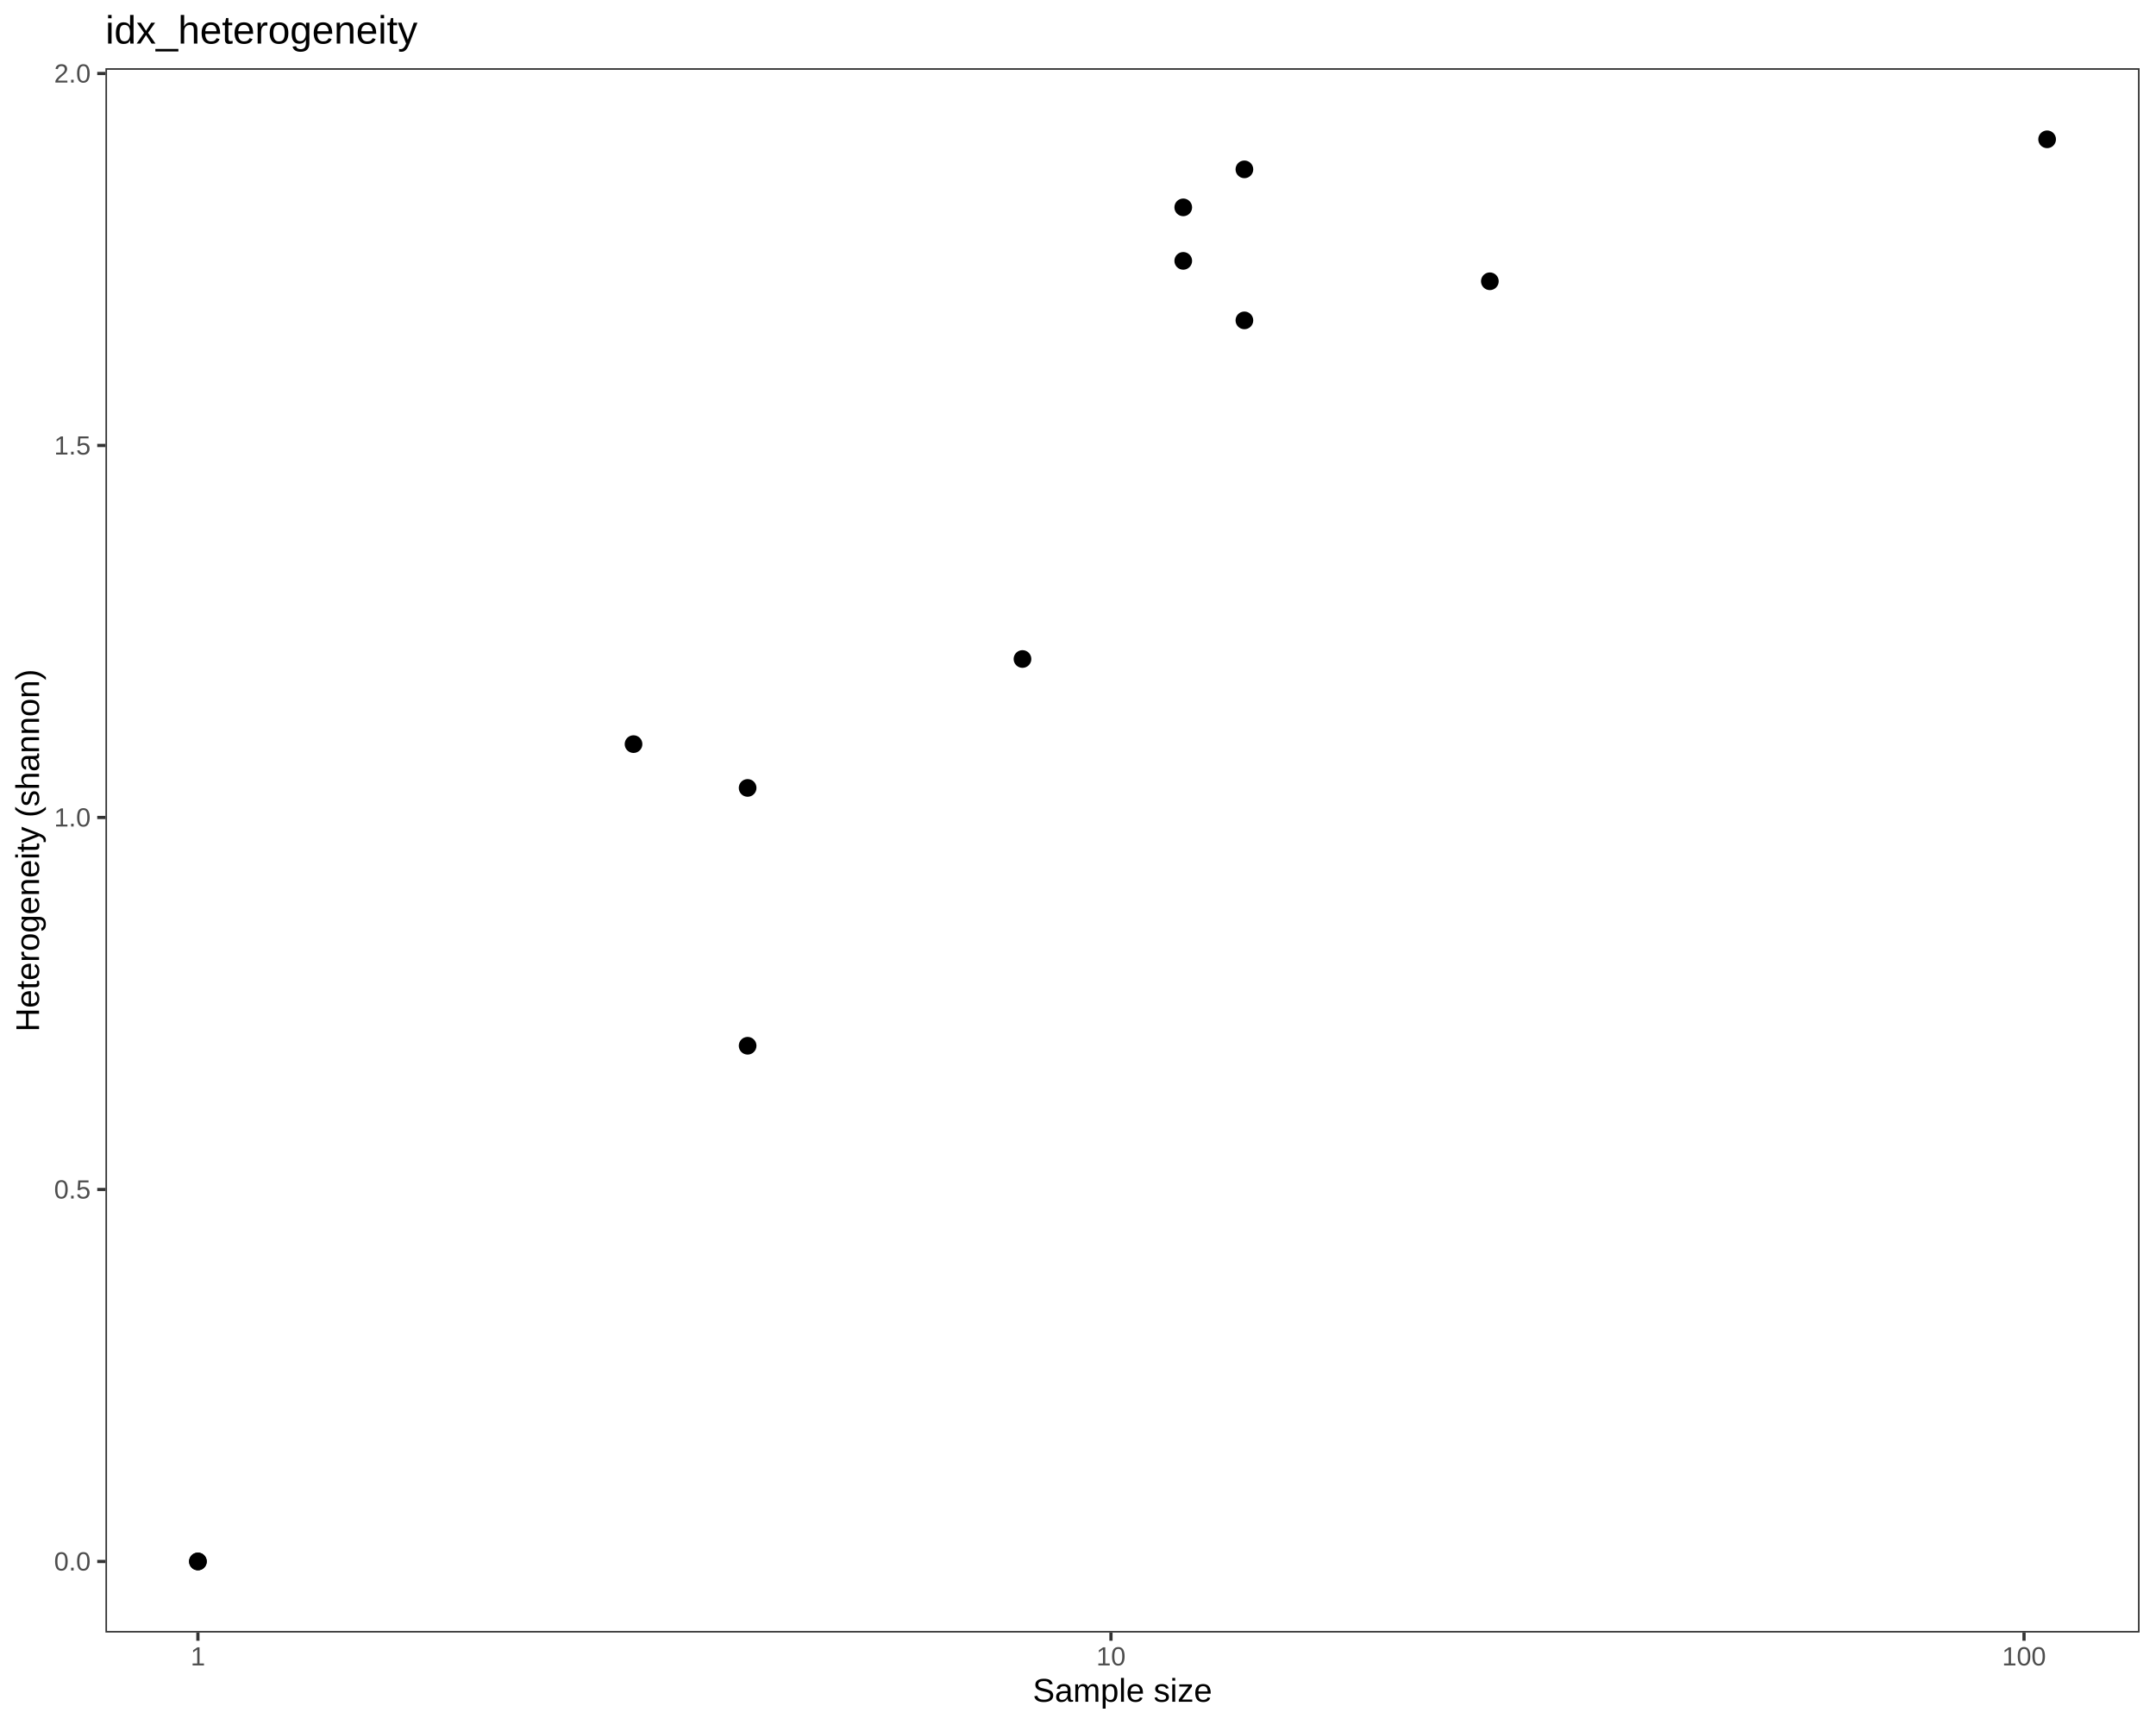
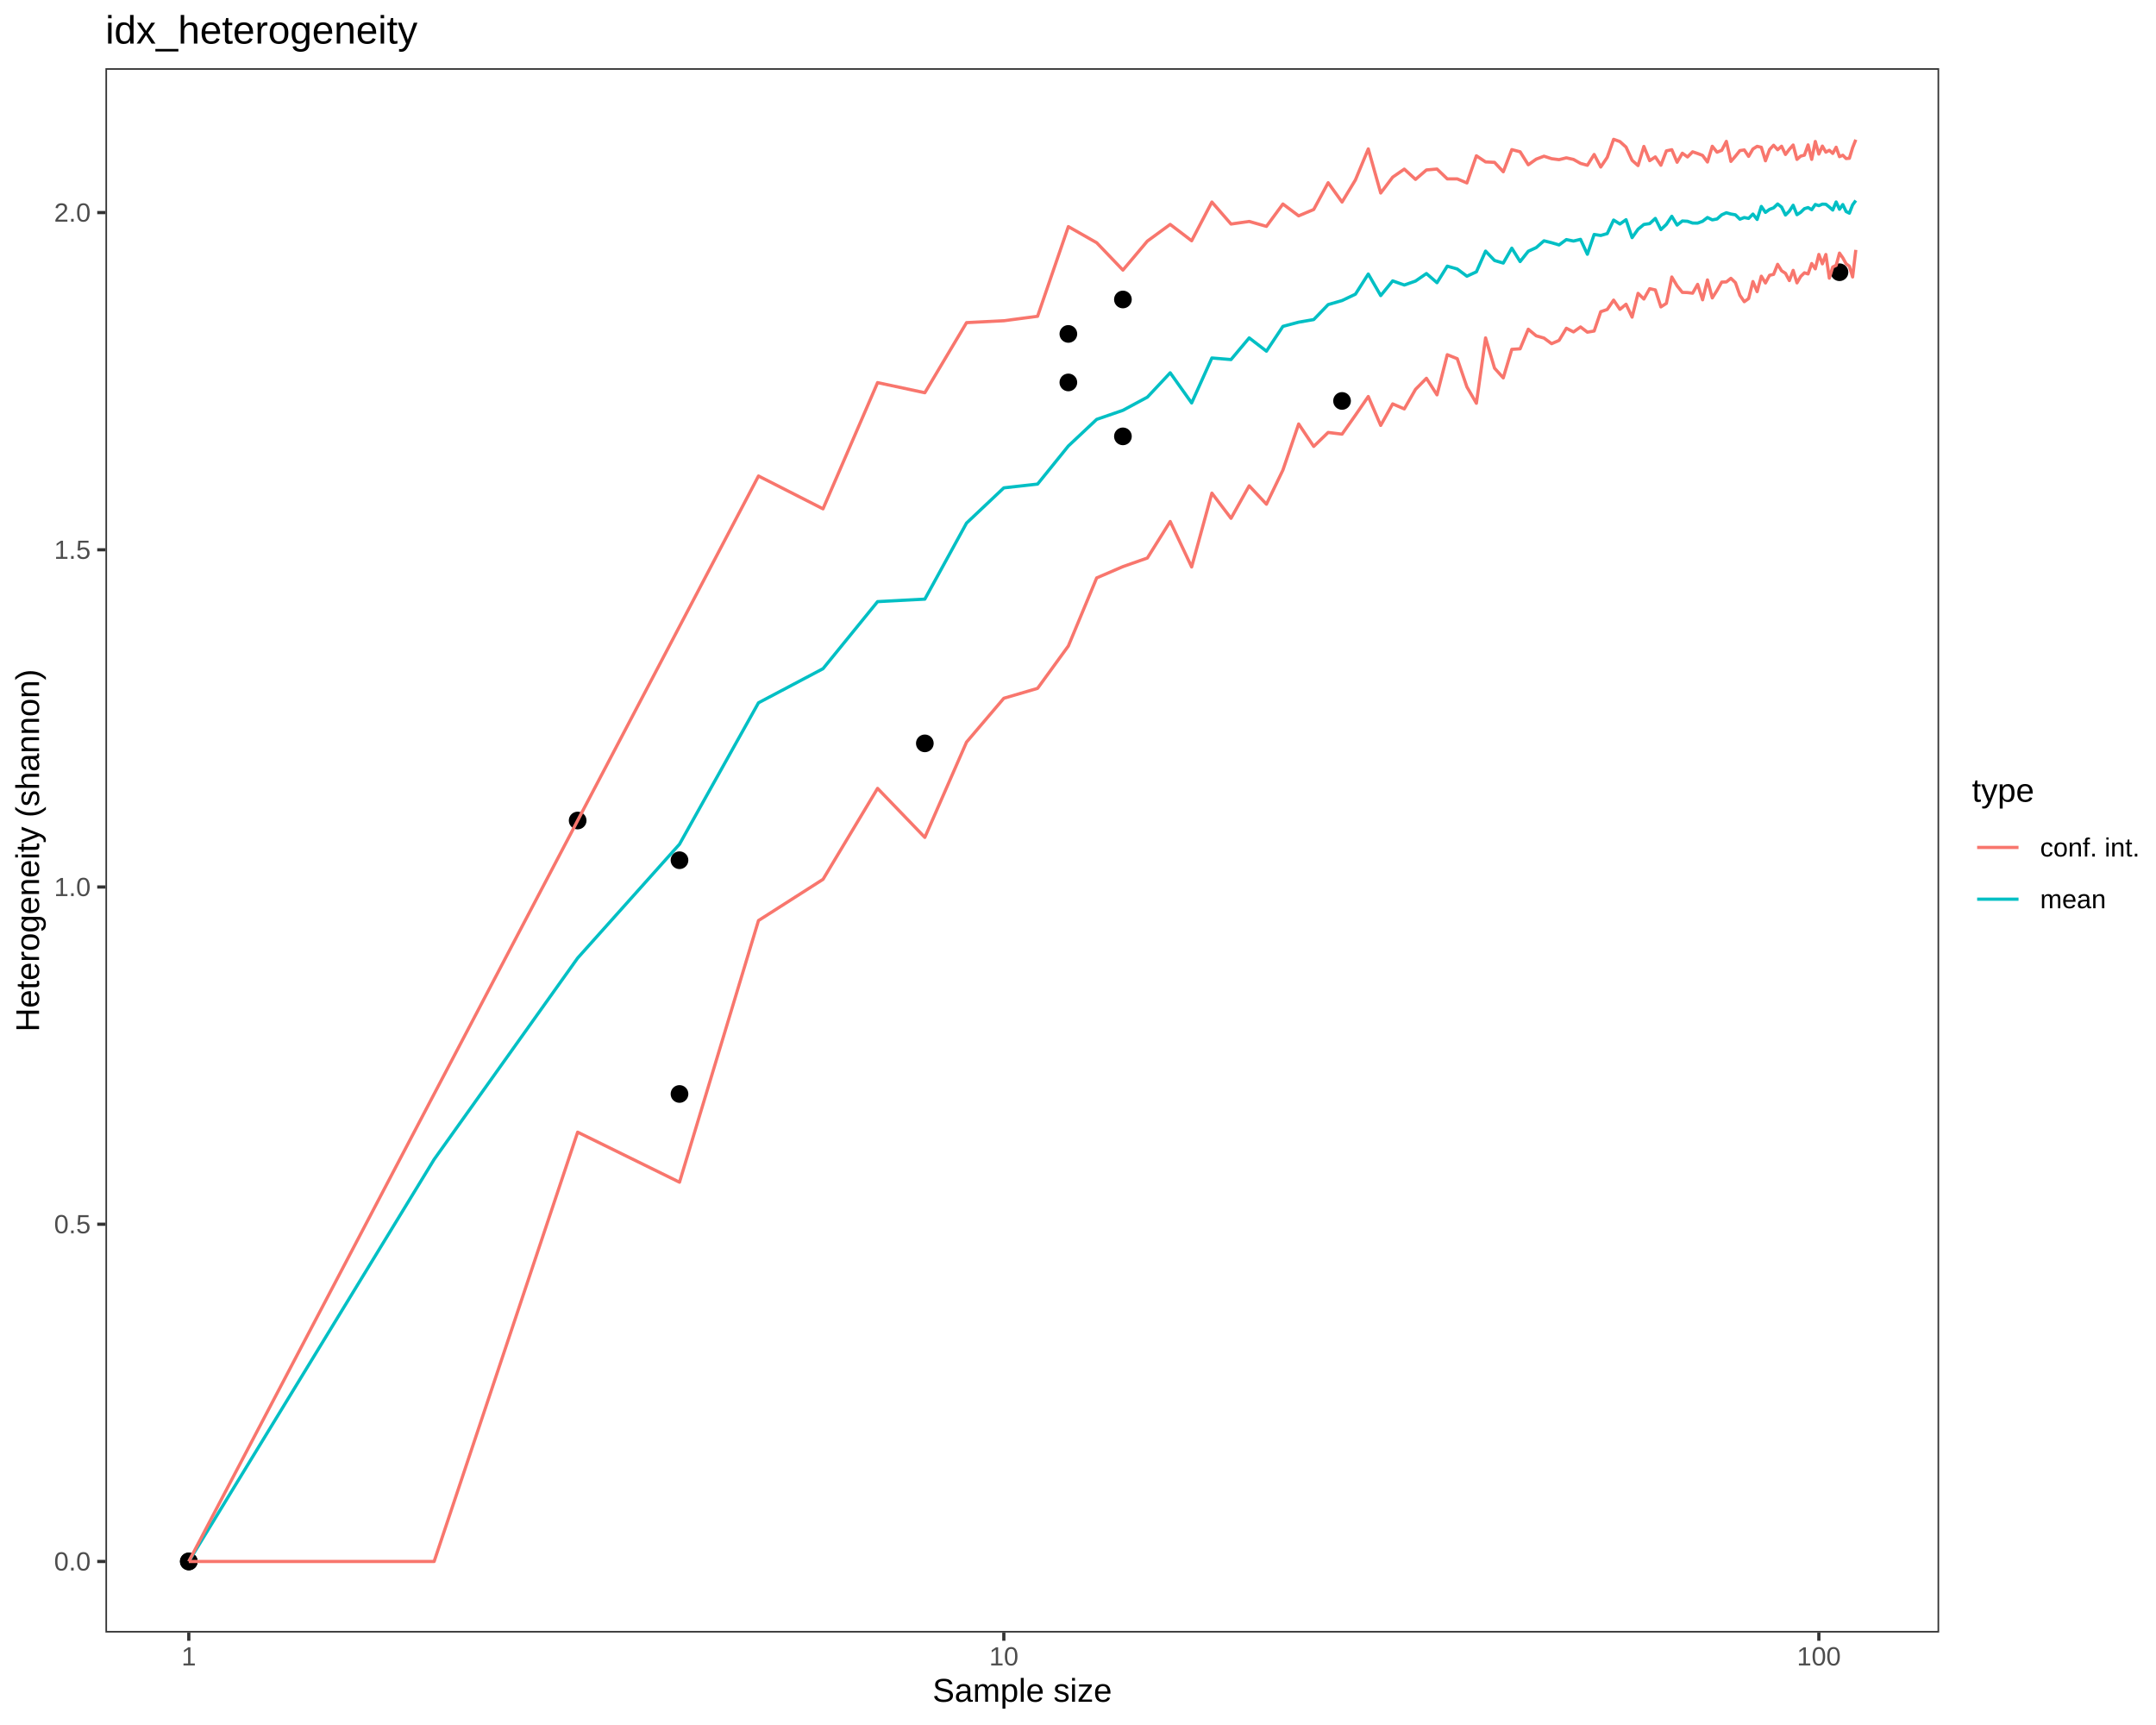
<svg xmlns="http://www.w3.org/2000/svg" viewBox="0 0 720.00 576.00">
  <defs>
    <style type="text/css">
    line, polyline, polygon, path, rect, circle {
      fill: none;
      stroke: #000000;
      stroke-linecap: round;
      stroke-linejoin: round;
      stroke-miterlimit: 10.00;
    }
  </style>
  </defs>
  <rect width="100%" height="100%" style="stroke: none; fill: #FFFFFF;" />
  <rect x="0.00" y="0.00" width="720.00" height="576.00" style="stroke-width: 1.07; stroke: #FFFFFF; fill: #FFFFFF;" />
  <defs>
-     <clipPath id="cpMzUuMjF8NzE0LjUyfDU0NS4xM3wyMi43Nw==">
-       <rect x="35.21" y="22.77" width="679.31" height="522.36" />
+     <clipPath id="cpMzUuMjF8NjQ3LjU4fDU0NS4xM3wyMi43Nw==">
+       <rect x="35.21" y="22.77" width="612.37" height="522.36" />
    </clipPath>
  </defs>
-   <rect x="35.21" y="22.77" width="679.31" height="522.36" style="stroke-width: 1.07; stroke: none; fill: #FFFFFF;" clip-path="url(#cpMzUuMjF8NzE0LjUyfDU0NS4xM3wyMi43Nw==)" />
-   <circle cx="415.57" cy="106.98" r="1.95pt" style="stroke-width: 0.71; fill: #000000;" clip-path="url(#cpMzUuMjF8NzE0LjUyfDU0NS4xM3wyMi43Nw==)" />
-   <circle cx="341.46" cy="220.05" r="1.95pt" style="stroke-width: 0.71; fill: #000000;" clip-path="url(#cpMzUuMjF8NzE0LjUyfDU0NS4xM3wyMi43Nw==)" />
-   <circle cx="249.67" cy="349.19" r="1.95pt" style="stroke-width: 0.71; fill: #000000;" clip-path="url(#cpMzUuMjF8NzE0LjUyfDU0NS4xM3wyMi43Nw==)" />
-   <circle cx="66.09" cy="521.39" r="1.95pt" style="stroke-width: 0.71; fill: #000000;" clip-path="url(#cpMzUuMjF8NzE0LjUyfDU0NS4xM3wyMi43Nw==)" />
-   <circle cx="66.09" cy="521.39" r="1.95pt" style="stroke-width: 0.71; fill: #000000;" clip-path="url(#cpMzUuMjF8NzE0LjUyfDU0NS4xM3wyMi43Nw==)" />
-   <circle cx="395.15" cy="87.11" r="1.95pt" style="stroke-width: 0.71; fill: #000000;" clip-path="url(#cpMzUuMjF8NzE0LjUyfDU0NS4xM3wyMi43Nw==)" />
-   <circle cx="211.57" cy="248.47" r="1.95pt" style="stroke-width: 0.71; fill: #000000;" clip-path="url(#cpMzUuMjF8NzE0LjUyfDU0NS4xM3wyMi43Nw==)" />
-   <circle cx="415.57" cy="56.55" r="1.95pt" style="stroke-width: 0.71; fill: #000000;" clip-path="url(#cpMzUuMjF8NzE0LjUyfDU0NS4xM3wyMi43Nw==)" />
-   <circle cx="497.54" cy="93.92" r="1.95pt" style="stroke-width: 0.71; fill: #000000;" clip-path="url(#cpMzUuMjF8NzE0LjUyfDU0NS4xM3wyMi43Nw==)" />
-   <circle cx="683.64" cy="46.52" r="1.95pt" style="stroke-width: 0.71; fill: #000000;" clip-path="url(#cpMzUuMjF8NzE0LjUyfDU0NS4xM3wyMi43Nw==)" />
-   <circle cx="249.67" cy="263.10" r="1.95pt" style="stroke-width: 0.71; fill: #000000;" clip-path="url(#cpMzUuMjF8NzE0LjUyfDU0NS4xM3wyMi43Nw==)" />
-   <circle cx="395.15" cy="69.24" r="1.95pt" style="stroke-width: 0.71; fill: #000000;" clip-path="url(#cpMzUuMjF8NzE0LjUyfDU0NS4xM3wyMi43Nw==)" />
-   <rect x="35.21" y="22.77" width="679.31" height="522.36" style="stroke-width: 1.07; stroke: #333333;" clip-path="url(#cpMzUuMjF8NzE0LjUyfDU0NS4xM3wyMi43Nw==)" />
+   <rect x="35.21" y="22.77" width="612.37" height="522.36" style="stroke-width: 1.07; stroke: none; fill: #FFFFFF;" clip-path="url(#cpMzUuMjF8NjQ3LjU4fDU0NS4xM3wyMi43Nw==)" />
+   <circle cx="375.00" cy="145.71" r="1.95pt" style="stroke-width: 0.71; fill: #000000;" clip-path="url(#cpMzUuMjF8NjQ3LjU4fDU0NS4xM3wyMi43Nw==)" />
+   <circle cx="308.85" cy="248.22" r="1.95pt" style="stroke-width: 0.71; fill: #000000;" clip-path="url(#cpMzUuMjF8NjQ3LjU4fDU0NS4xM3wyMi43Nw==)" />
+   <circle cx="226.92" cy="365.29" r="1.95pt" style="stroke-width: 0.71; fill: #000000;" clip-path="url(#cpMzUuMjF8NjQ3LjU4fDU0NS4xM3wyMi43Nw==)" />
+   <circle cx="63.05" cy="521.39" r="1.95pt" style="stroke-width: 0.71; fill: #000000;" clip-path="url(#cpMzUuMjF8NjQ3LjU4fDU0NS4xM3wyMi43Nw==)" />
+   <circle cx="63.05" cy="521.39" r="1.95pt" style="stroke-width: 0.71; fill: #000000;" clip-path="url(#cpMzUuMjF8NjQ3LjU4fDU0NS4xM3wyMi43Nw==)" />
+   <circle cx="356.78" cy="127.70" r="1.95pt" style="stroke-width: 0.71; fill: #000000;" clip-path="url(#cpMzUuMjF8NjQ3LjU4fDU0NS4xM3wyMi43Nw==)" />
+   <circle cx="192.91" cy="273.98" r="1.95pt" style="stroke-width: 0.71; fill: #000000;" clip-path="url(#cpMzUuMjF8NjQ3LjU4fDU0NS4xM3wyMi43Nw==)" />
+   <circle cx="375.00" cy="100.00" r="1.95pt" style="stroke-width: 0.71; fill: #000000;" clip-path="url(#cpMzUuMjF8NjQ3LjU4fDU0NS4xM3wyMi43Nw==)" />
+   <circle cx="448.18" cy="133.88" r="1.95pt" style="stroke-width: 0.71; fill: #000000;" clip-path="url(#cpMzUuMjF8NjQ3LjU4fDU0NS4xM3wyMi43Nw==)" />
+   <circle cx="614.30" cy="90.90" r="1.95pt" style="stroke-width: 0.71; fill: #000000;" clip-path="url(#cpMzUuMjF8NjQ3LjU4fDU0NS4xM3wyMi43Nw==)" />
+   <circle cx="226.92" cy="287.24" r="1.95pt" style="stroke-width: 0.71; fill: #000000;" clip-path="url(#cpMzUuMjF8NjQ3LjU4fDU0NS4xM3wyMi43Nw==)" />
+   <circle cx="356.78" cy="111.50" r="1.95pt" style="stroke-width: 0.71; fill: #000000;" clip-path="url(#cpMzUuMjF8NjQ3LjU4fDU0NS4xM3wyMi43Nw==)" />
+   <polyline points="63.05,521.39 144.98,387.14 192.91,319.90 226.92,281.89 253.30,234.67 274.85,223.28 293.07,200.89 308.85,200.06 322.78,174.66 335.23,162.90 346.50,161.64 356.78,148.92 366.24,140.03 375.00,137.01 383.16,132.62 390.79,124.48 397.95,134.55 404.71,119.54 411.10,120.06 417.17,112.83 422.93,117.26 428.43,108.98 433.69,107.58 438.72,106.71 443.54,101.71 448.18,100.36 452.64,98.24 456.94,91.50 461.09,98.70 465.09,93.79 468.97,95.17 472.72,93.85 476.36,91.34 479.89,94.40 483.32,88.87 486.65,89.82 489.88,92.23 493.04,90.77 496.11,83.85 499.10,86.98 502.02,87.84 504.87,82.86 507.65,87.34 510.37,83.90 513.02,82.68 515.62,80.41 518.16,81.05 520.65,81.79 523.09,80.00 525.48,80.49 527.82,79.92 530.11,84.90 532.37,78.29 534.57,78.62 536.74,78.00 538.87,73.48 540.97,74.80 543.02,73.36 545.04,79.35 547.03,76.54 548.98,74.95 550.91,74.67 552.80,72.93 554.66,76.66 556.49,74.93 558.30,72.22 560.07,75.15 561.82,73.79 563.55,73.89 565.25,74.48 566.93,74.50 568.58,73.89 570.21,72.63 571.82,73.42 573.41,73.12 574.97,71.73 576.52,71.04 578.04,71.47 579.55,71.73 581.04,73.19 582.50,72.64 583.95,72.93 585.39,71.48 586.80,73.28 588.20,68.93 589.58,70.92 590.95,69.91 592.30,69.40 593.64,68.11 594.96,69.15 596.26,71.79 597.56,70.49 598.83,68.54 600.10,71.69 601.35,70.88 602.59,69.68 603.81,69.31 605.02,70.03 606.22,68.28 607.41,68.67 608.59,68.16 609.75,68.21 610.91,69.13 612.05,70.14 613.18,67.44 614.30,69.87 615.41,68.30 616.51,70.63 617.60,71.18 618.68,68.41 619.75,66.96 " style="stroke-width: 1.07; stroke: #00BFC4; stroke-linecap: butt;" clip-path="url(#cpMzUuMjF8NjQ3LjU4fDU0NS4xM3wyMi43Nw==)" />
+   <polyline points="63.05,521.39 144.98,521.39 192.91,378.04 226.92,394.75 253.30,307.38 274.85,293.62 293.07,263.25 308.85,279.62 322.78,247.79 335.23,233.16 346.50,229.85 356.78,215.70 366.24,192.97 375.00,189.20 383.16,186.33 390.79,174.13 397.95,189.32 404.71,164.66 411.10,173.07 417.17,162.21 422.93,168.36 428.43,156.95 433.69,141.57 438.72,149.07 443.54,144.40 448.18,144.97 452.64,138.65 456.94,132.40 461.09,142.05 465.09,134.86 468.97,136.54 472.72,130.00 476.36,126.31 479.89,131.85 483.32,118.44 486.65,119.77 489.88,129.21 493.04,134.65 496.11,112.83 499.10,122.93 502.02,126.18 504.87,116.65 507.65,116.47 510.37,109.93 513.02,112.14 515.62,112.88 518.16,114.76 520.65,113.67 523.09,109.61 525.48,110.83 527.82,109.17 530.11,110.92 532.37,110.53 534.57,104.08 536.74,103.34 538.87,100.21 540.97,103.30 543.02,101.59 545.04,105.90 547.03,97.95 548.98,99.85 550.91,96.39 552.80,96.81 554.66,102.48 556.49,101.30 558.30,92.49 560.07,95.45 561.82,97.63 563.55,97.69 565.25,97.90 566.93,94.95 568.58,100.11 570.21,93.47 571.82,99.48 573.41,96.98 574.97,94.19 576.52,94.14 578.04,92.93 579.55,94.38 581.04,98.61 582.50,100.74 583.95,99.70 585.39,94.01 586.80,97.39 588.20,92.22 589.58,94.49 590.95,91.92 592.30,91.62 593.64,88.26 594.96,90.42 596.26,91.26 597.56,93.69 598.83,90.28 600.10,94.46 601.35,92.30 602.59,91.09 603.81,91.47 605.02,87.99 606.22,89.77 607.41,84.96 608.59,88.10 609.75,84.98 610.91,92.88 612.05,89.15 613.18,88.63 614.30,84.51 615.41,86.09 616.51,88.07 617.60,88.90 618.68,92.48 619.75,83.44 " style="stroke-width: 1.07; stroke: #F8766D; stroke-linecap: butt;" clip-path="url(#cpMzUuMjF8NjQ3LjU4fDU0NS4xM3wyMi43Nw==)" />
+   <polyline points="63.05,521.39 144.98,365.29 192.91,273.98 226.92,209.19 253.30,158.94 274.85,169.91 293.07,127.76 308.85,131.14 322.78,107.73 335.23,107.10 346.50,105.61 356.78,75.67 366.24,81.05 375.00,90.19 383.16,80.51 390.79,74.93 397.95,80.40 404.71,67.46 411.10,74.81 417.17,73.94 422.93,75.59 428.43,68.12 433.69,72.07 438.72,69.95 443.54,61.01 448.18,67.47 452.64,60.09 456.94,49.72 461.09,64.45 465.09,59.15 468.97,56.47 472.72,59.90 476.36,56.75 479.89,56.44 483.32,59.73 486.65,59.73 489.88,61.09 493.04,52.02 496.11,54.07 499.10,54.21 502.02,57.36 504.87,49.96 507.65,50.68 510.37,55.02 513.02,53.14 515.62,52.16 518.16,52.99 520.65,53.31 523.09,52.70 525.48,53.24 527.82,54.56 530.11,55.19 532.37,51.58 534.57,55.77 536.74,52.55 538.87,46.52 540.97,47.27 543.02,49.12 545.04,53.54 547.03,55.28 548.98,48.89 550.91,53.65 552.80,52.39 554.66,55.18 556.49,50.38 558.30,49.99 560.07,54.18 561.82,51.16 563.55,52.41 565.25,50.69 566.93,51.26 568.58,51.89 570.21,54.10 571.82,48.84 573.41,50.82 574.97,50.20 576.52,47.20 578.04,53.90 579.55,52.16 581.04,50.29 582.50,50.06 583.95,52.22 585.39,49.75 586.80,48.86 588.20,49.19 589.58,53.69 590.95,49.94 592.30,48.50 593.64,49.99 594.96,48.83 596.26,51.58 597.56,49.85 598.83,48.42 600.10,53.22 601.35,52.12 602.59,51.81 603.81,48.38 605.02,53.22 606.22,47.24 607.41,51.44 608.59,48.78 609.75,50.81 610.91,50.18 612.05,51.23 613.18,49.16 614.30,52.31 615.41,51.83 616.51,52.94 617.60,52.85 618.68,49.32 619.75,46.64 " style="stroke-width: 1.07; stroke: #F8766D; stroke-linecap: butt;" clip-path="url(#cpMzUuMjF8NjQ3LjU4fDU0NS4xM3wyMi43Nw==)" />
+   <rect x="35.21" y="22.77" width="612.37" height="522.36" style="stroke-width: 1.07; stroke: #333333;" clip-path="url(#cpMzUuMjF8NjQ3LjU4fDU0NS4xM3wyMi43Nw==)" />
  <defs>
    <clipPath id="cpMC4wMHw3MjAuMDB8NTc2LjAwfDAuMDA=">
      <rect x="0.00" y="0.00" width="720.00" height="576.00" />
    </clipPath>
  </defs>
  <g clip-path="url(#cpMC4wMHw3MjAuMDB8NTc2LjAwfDAuMDA=)">
    <text x="18.06" y="524.41" style="font-size: 8.80px; fill: #4D4D4D; font-family: Liberation Sans;" textLength="12.22px" lengthAdjust="spacingAndGlyphs">0.0</text>
  </g>
  <g clip-path="url(#cpMC4wMHw3MjAuMDB8NTc2LjAwfDAuMDA=)">
-     <text x="18.06" y="400.20" style="font-size: 8.80px; fill: #4D4D4D; font-family: Liberation Sans;" textLength="12.22px" lengthAdjust="spacingAndGlyphs">0.5</text>
+     <text x="18.06" y="411.81" style="font-size: 8.80px; fill: #4D4D4D; font-family: Liberation Sans;" textLength="12.22px" lengthAdjust="spacingAndGlyphs">0.5</text>
  </g>
  <g clip-path="url(#cpMC4wMHw3MjAuMDB8NTc2LjAwfDAuMDA=)">
-     <text x="18.06" y="275.99" style="font-size: 8.80px; fill: #4D4D4D; font-family: Liberation Sans;" textLength="12.22px" lengthAdjust="spacingAndGlyphs">1.0</text>
+     <text x="18.06" y="299.21" style="font-size: 8.80px; fill: #4D4D4D; font-family: Liberation Sans;" textLength="12.22px" lengthAdjust="spacingAndGlyphs">1.0</text>
  </g>
  <g clip-path="url(#cpMC4wMHw3MjAuMDB8NTc2LjAwfDAuMDA=)">
-     <text x="18.06" y="151.78" style="font-size: 8.80px; fill: #4D4D4D; font-family: Liberation Sans;" textLength="12.22px" lengthAdjust="spacingAndGlyphs">1.5</text>
+     <text x="18.06" y="186.61" style="font-size: 8.80px; fill: #4D4D4D; font-family: Liberation Sans;" textLength="12.22px" lengthAdjust="spacingAndGlyphs">1.5</text>
  </g>
  <g clip-path="url(#cpMC4wMHw3MjAuMDB8NTc2LjAwfDAuMDA=)">
-     <text x="18.06" y="27.57" style="font-size: 8.80px; fill: #4D4D4D; font-family: Liberation Sans;" textLength="12.22px" lengthAdjust="spacingAndGlyphs">2.0</text>
+     <text x="18.06" y="74.01" style="font-size: 8.80px; fill: #4D4D4D; font-family: Liberation Sans;" textLength="12.22px" lengthAdjust="spacingAndGlyphs">2.0</text>
  </g>
  <polyline points="32.47,521.39 35.21,521.39 " style="stroke-width: 1.07; stroke: #333333; stroke-linecap: butt;" clip-path="url(#cpMC4wMHw3MjAuMDB8NTc2LjAwfDAuMDA=)" />
-   <polyline points="32.47,397.18 35.21,397.18 " style="stroke-width: 1.07; stroke: #333333; stroke-linecap: butt;" clip-path="url(#cpMC4wMHw3MjAuMDB8NTc2LjAwfDAuMDA=)" />
-   <polyline points="32.47,272.96 35.21,272.96 " style="stroke-width: 1.07; stroke: #333333; stroke-linecap: butt;" clip-path="url(#cpMC4wMHw3MjAuMDB8NTc2LjAwfDAuMDA=)" />
-   <polyline points="32.47,148.75 35.21,148.75 " style="stroke-width: 1.07; stroke: #333333; stroke-linecap: butt;" clip-path="url(#cpMC4wMHw3MjAuMDB8NTc2LjAwfDAuMDA=)" />
-   <polyline points="32.47,24.54 35.21,24.54 " style="stroke-width: 1.07; stroke: #333333; stroke-linecap: butt;" clip-path="url(#cpMC4wMHw3MjAuMDB8NTc2LjAwfDAuMDA=)" />
-   <polyline points="66.09,547.87 66.09,545.13 " style="stroke-width: 1.07; stroke: #333333; stroke-linecap: butt;" clip-path="url(#cpMC4wMHw3MjAuMDB8NTc2LjAwfDAuMDA=)" />
-   <polyline points="371.01,547.87 371.01,545.13 " style="stroke-width: 1.07; stroke: #333333; stroke-linecap: butt;" clip-path="url(#cpMC4wMHw3MjAuMDB8NTc2LjAwfDAuMDA=)" />
-   <polyline points="675.93,547.87 675.93,545.13 " style="stroke-width: 1.07; stroke: #333333; stroke-linecap: butt;" clip-path="url(#cpMC4wMHw3MjAuMDB8NTc2LjAwfDAuMDA=)" />
+   <polyline points="32.47,408.79 35.21,408.79 " style="stroke-width: 1.07; stroke: #333333; stroke-linecap: butt;" clip-path="url(#cpMC4wMHw3MjAuMDB8NTc2LjAwfDAuMDA=)" />
+   <polyline points="32.47,296.18 35.21,296.18 " style="stroke-width: 1.07; stroke: #333333; stroke-linecap: butt;" clip-path="url(#cpMC4wMHw3MjAuMDB8NTc2LjAwfDAuMDA=)" />
+   <polyline points="32.47,183.58 35.21,183.58 " style="stroke-width: 1.07; stroke: #333333; stroke-linecap: butt;" clip-path="url(#cpMC4wMHw3MjAuMDB8NTc2LjAwfDAuMDA=)" />
+   <polyline points="32.47,70.98 35.21,70.98 " style="stroke-width: 1.07; stroke: #333333; stroke-linecap: butt;" clip-path="url(#cpMC4wMHw3MjAuMDB8NTc2LjAwfDAuMDA=)" />
+   <polyline points="63.05,547.87 63.05,545.13 " style="stroke-width: 1.07; stroke: #333333; stroke-linecap: butt;" clip-path="url(#cpMC4wMHw3MjAuMDB8NTc2LjAwfDAuMDA=)" />
+   <polyline points="335.23,547.87 335.23,545.13 " style="stroke-width: 1.07; stroke: #333333; stroke-linecap: butt;" clip-path="url(#cpMC4wMHw3MjAuMDB8NTc2LjAwfDAuMDA=)" />
+   <polyline points="607.41,547.87 607.41,545.13 " style="stroke-width: 1.07; stroke: #333333; stroke-linecap: butt;" clip-path="url(#cpMC4wMHw3MjAuMDB8NTc2LjAwfDAuMDA=)" />
  <g clip-path="url(#cpMC4wMHw3MjAuMDB8NTc2LjAwfDAuMDA=)">
-     <text x="63.65" y="556.11" style="font-size: 8.80px; fill: #4D4D4D; font-family: Liberation Sans;" textLength="4.89px" lengthAdjust="spacingAndGlyphs">1</text>
+     <text x="60.60" y="556.11" style="font-size: 8.80px; fill: #4D4D4D; font-family: Liberation Sans;" textLength="4.89px" lengthAdjust="spacingAndGlyphs">1</text>
  </g>
  <g clip-path="url(#cpMC4wMHw3MjAuMDB8NTc2LjAwfDAuMDA=)">
-     <text x="366.12" y="556.11" style="font-size: 8.80px; fill: #4D4D4D; font-family: Liberation Sans;" textLength="9.78px" lengthAdjust="spacingAndGlyphs">10</text>
+     <text x="330.34" y="556.11" style="font-size: 8.80px; fill: #4D4D4D; font-family: Liberation Sans;" textLength="9.78px" lengthAdjust="spacingAndGlyphs">10</text>
  </g>
  <g clip-path="url(#cpMC4wMHw3MjAuMDB8NTc2LjAwfDAuMDA=)">
-     <text x="668.59" y="556.11" style="font-size: 8.80px; fill: #4D4D4D; font-family: Liberation Sans;" textLength="14.67px" lengthAdjust="spacingAndGlyphs">100</text>
+     <text x="600.08" y="556.11" style="font-size: 8.80px; fill: #4D4D4D; font-family: Liberation Sans;" textLength="14.67px" lengthAdjust="spacingAndGlyphs">100</text>
  </g>
  <g clip-path="url(#cpMC4wMHw3MjAuMDB8NTc2LjAwfDAuMDA=)">
-     <text x="344.90" y="568.24" style="font-size: 11.00px; font-family: Liberation Sans;" textLength="59.94px" lengthAdjust="spacingAndGlyphs">Sample size</text>
+     <text x="311.43" y="568.24" style="font-size: 11.00px; font-family: Liberation Sans;" textLength="59.94px" lengthAdjust="spacingAndGlyphs">Sample size</text>
  </g>
  <g clip-path="url(#cpMC4wMHw3MjAuMDB8NTc2LjAwfDAuMDA=)">
    <text transform="translate(13.04,344.53) rotate(-90)" style="font-size: 11.00px; font-family: Liberation Sans;" textLength="121.16px" lengthAdjust="spacingAndGlyphs">Heterogeneity (shannon)</text>
+   </g>
+   <rect x="658.54" y="259.01" width="55.98" height="49.88" style="stroke-width: 1.07; stroke: none; fill: #FFFFFF;" clip-path="url(#cpMC4wMHw3MjAuMDB8NTc2LjAwfDAuMDA=)" />
+   <g clip-path="url(#cpMC4wMHw3MjAuMDB8NTc2LjAwfDAuMDA=)">
+     <text x="658.54" y="267.71" style="font-size: 11.00px; font-family: Liberation Sans;" textLength="20.81px" lengthAdjust="spacingAndGlyphs">type</text>
+   </g>
+   <rect x="658.54" y="274.33" width="17.28" height="17.28" style="stroke-width: 1.07; stroke: none; fill: #FFFFFF;" clip-path="url(#cpMC4wMHw3MjAuMDB8NTc2LjAwfDAuMDA=)" />
+   <line x1="660.27" y1="282.97" x2="674.09" y2="282.97" style="stroke-width: 1.07; stroke: #F8766D; stroke-linecap: butt;" clip-path="url(#cpMC4wMHw3MjAuMDB8NTc2LjAwfDAuMDA=)" />
+   <rect x="658.54" y="291.61" width="17.28" height="17.28" style="stroke-width: 1.07; stroke: none; fill: #FFFFFF;" clip-path="url(#cpMC4wMHw3MjAuMDB8NTc2LjAwfDAuMDA=)" />
+   <line x1="660.27" y1="300.25" x2="674.09" y2="300.25" style="stroke-width: 1.07; stroke: #00BFC4; stroke-linecap: butt;" clip-path="url(#cpMC4wMHw3MjAuMDB8NTc2LjAwfDAuMDA=)" />
+   <g clip-path="url(#cpMC4wMHw3MjAuMDB8NTc2LjAwfDAuMDA=)">
+     <text x="681.30" y="286.00" style="font-size: 8.80px; font-family: Liberation Sans;" textLength="33.22px" lengthAdjust="spacingAndGlyphs">conf. int.</text>
+   </g>
+   <g clip-path="url(#cpMC4wMHw3MjAuMDB8NTc2LjAwfDAuMDA=)">
+     <text x="681.30" y="303.28" style="font-size: 8.80px; font-family: Liberation Sans;" textLength="22.00px" lengthAdjust="spacingAndGlyphs">mean</text>
  </g>
  <g clip-path="url(#cpMC4wMHw3MjAuMDB8NTc2LjAwfDAuMDA=)">
    <text x="35.21" y="14.56" style="font-size: 13.20px; font-family: Liberation Sans;" textLength="104.05px" lengthAdjust="spacingAndGlyphs">idx_heterogeneity</text>
  </g>
</svg>
